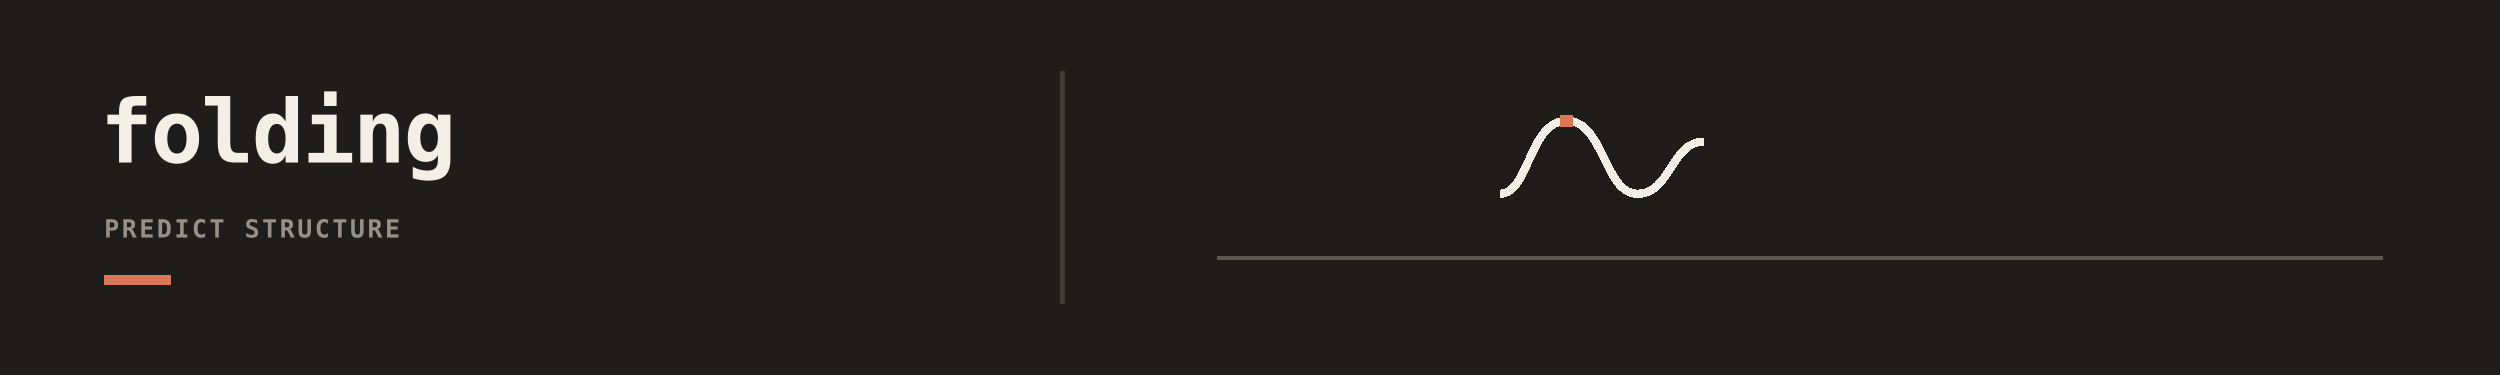
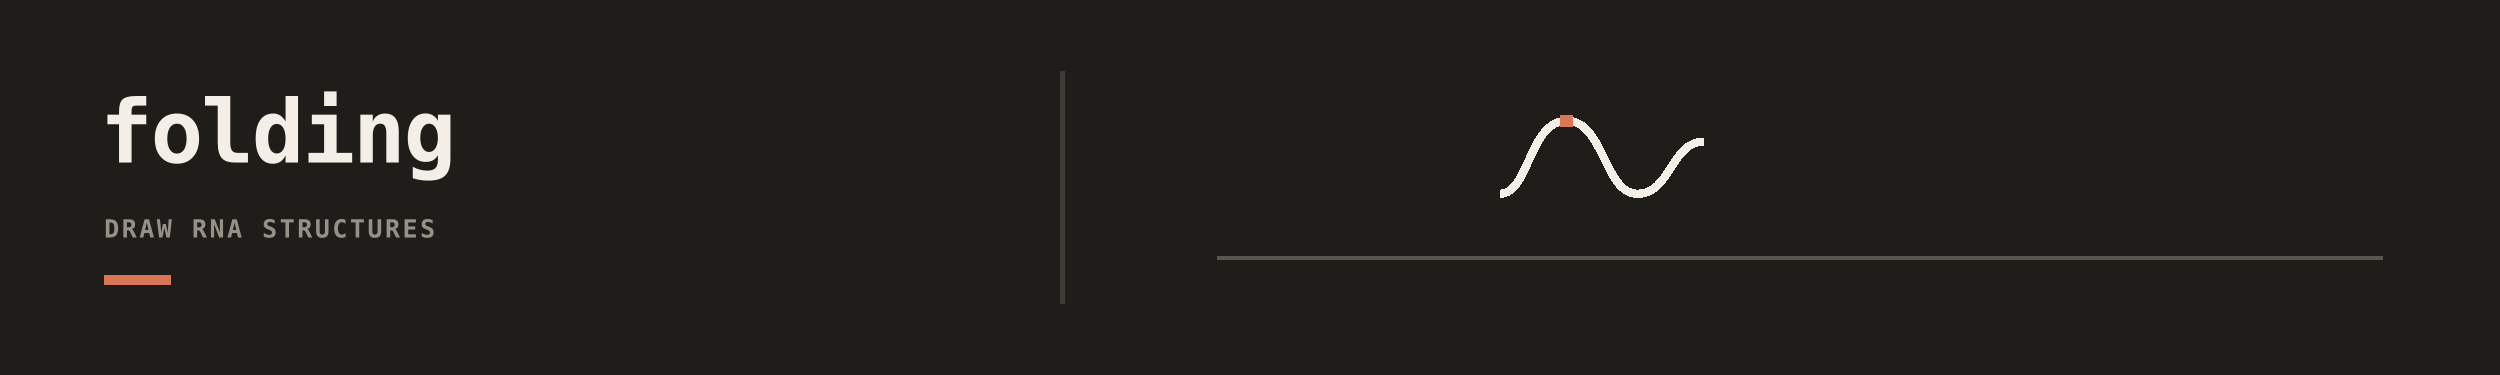
<svg xmlns="http://www.w3.org/2000/svg" width="1200" height="180" viewBox="0 0 1200 180" fill="none" role="img" aria-labelledby="folding-banner-title folding-banner-description" shape-rendering="crispEdges">
  <rect width="1200" height="180" fill="#1E1D1A" />
  <g font-family="Menlo, Monaco, Consolas, monospace">
    <text x="48" y="78" fill="#F3EFE7" font-size="42" font-weight="700" letter-spacing="-1">folding</text>
-     <text x="50" y="114" fill="#969087" font-size="12" font-weight="700" letter-spacing="1.2">PREDICT STRUCTURE</text>
+     <text x="50" y="114" fill="#969087" font-size="12" font-weight="700" letter-spacing="1.2">DRAW RNA STRUCTURES</text>
    <rect x="50" y="132" width="32" height="5" fill="#D97757" />
  </g>
  <path d="M510 34V146" stroke="#3F3C37" stroke-width="2" />
  <path d="M584 124H1144" stroke="#5A5650" stroke-width="2" />
  <g transform="translate(720 48)">
    <path d="M0 45C14 45 14 10 32 10C50 10 50 45 66 45C82 45 82 20 98 20" stroke="#F3EFE7" stroke-width="4" fill="none" />
    <rect x="29" y="7" width="6" height="6" fill="#D97757" />
  </g>
</svg>
